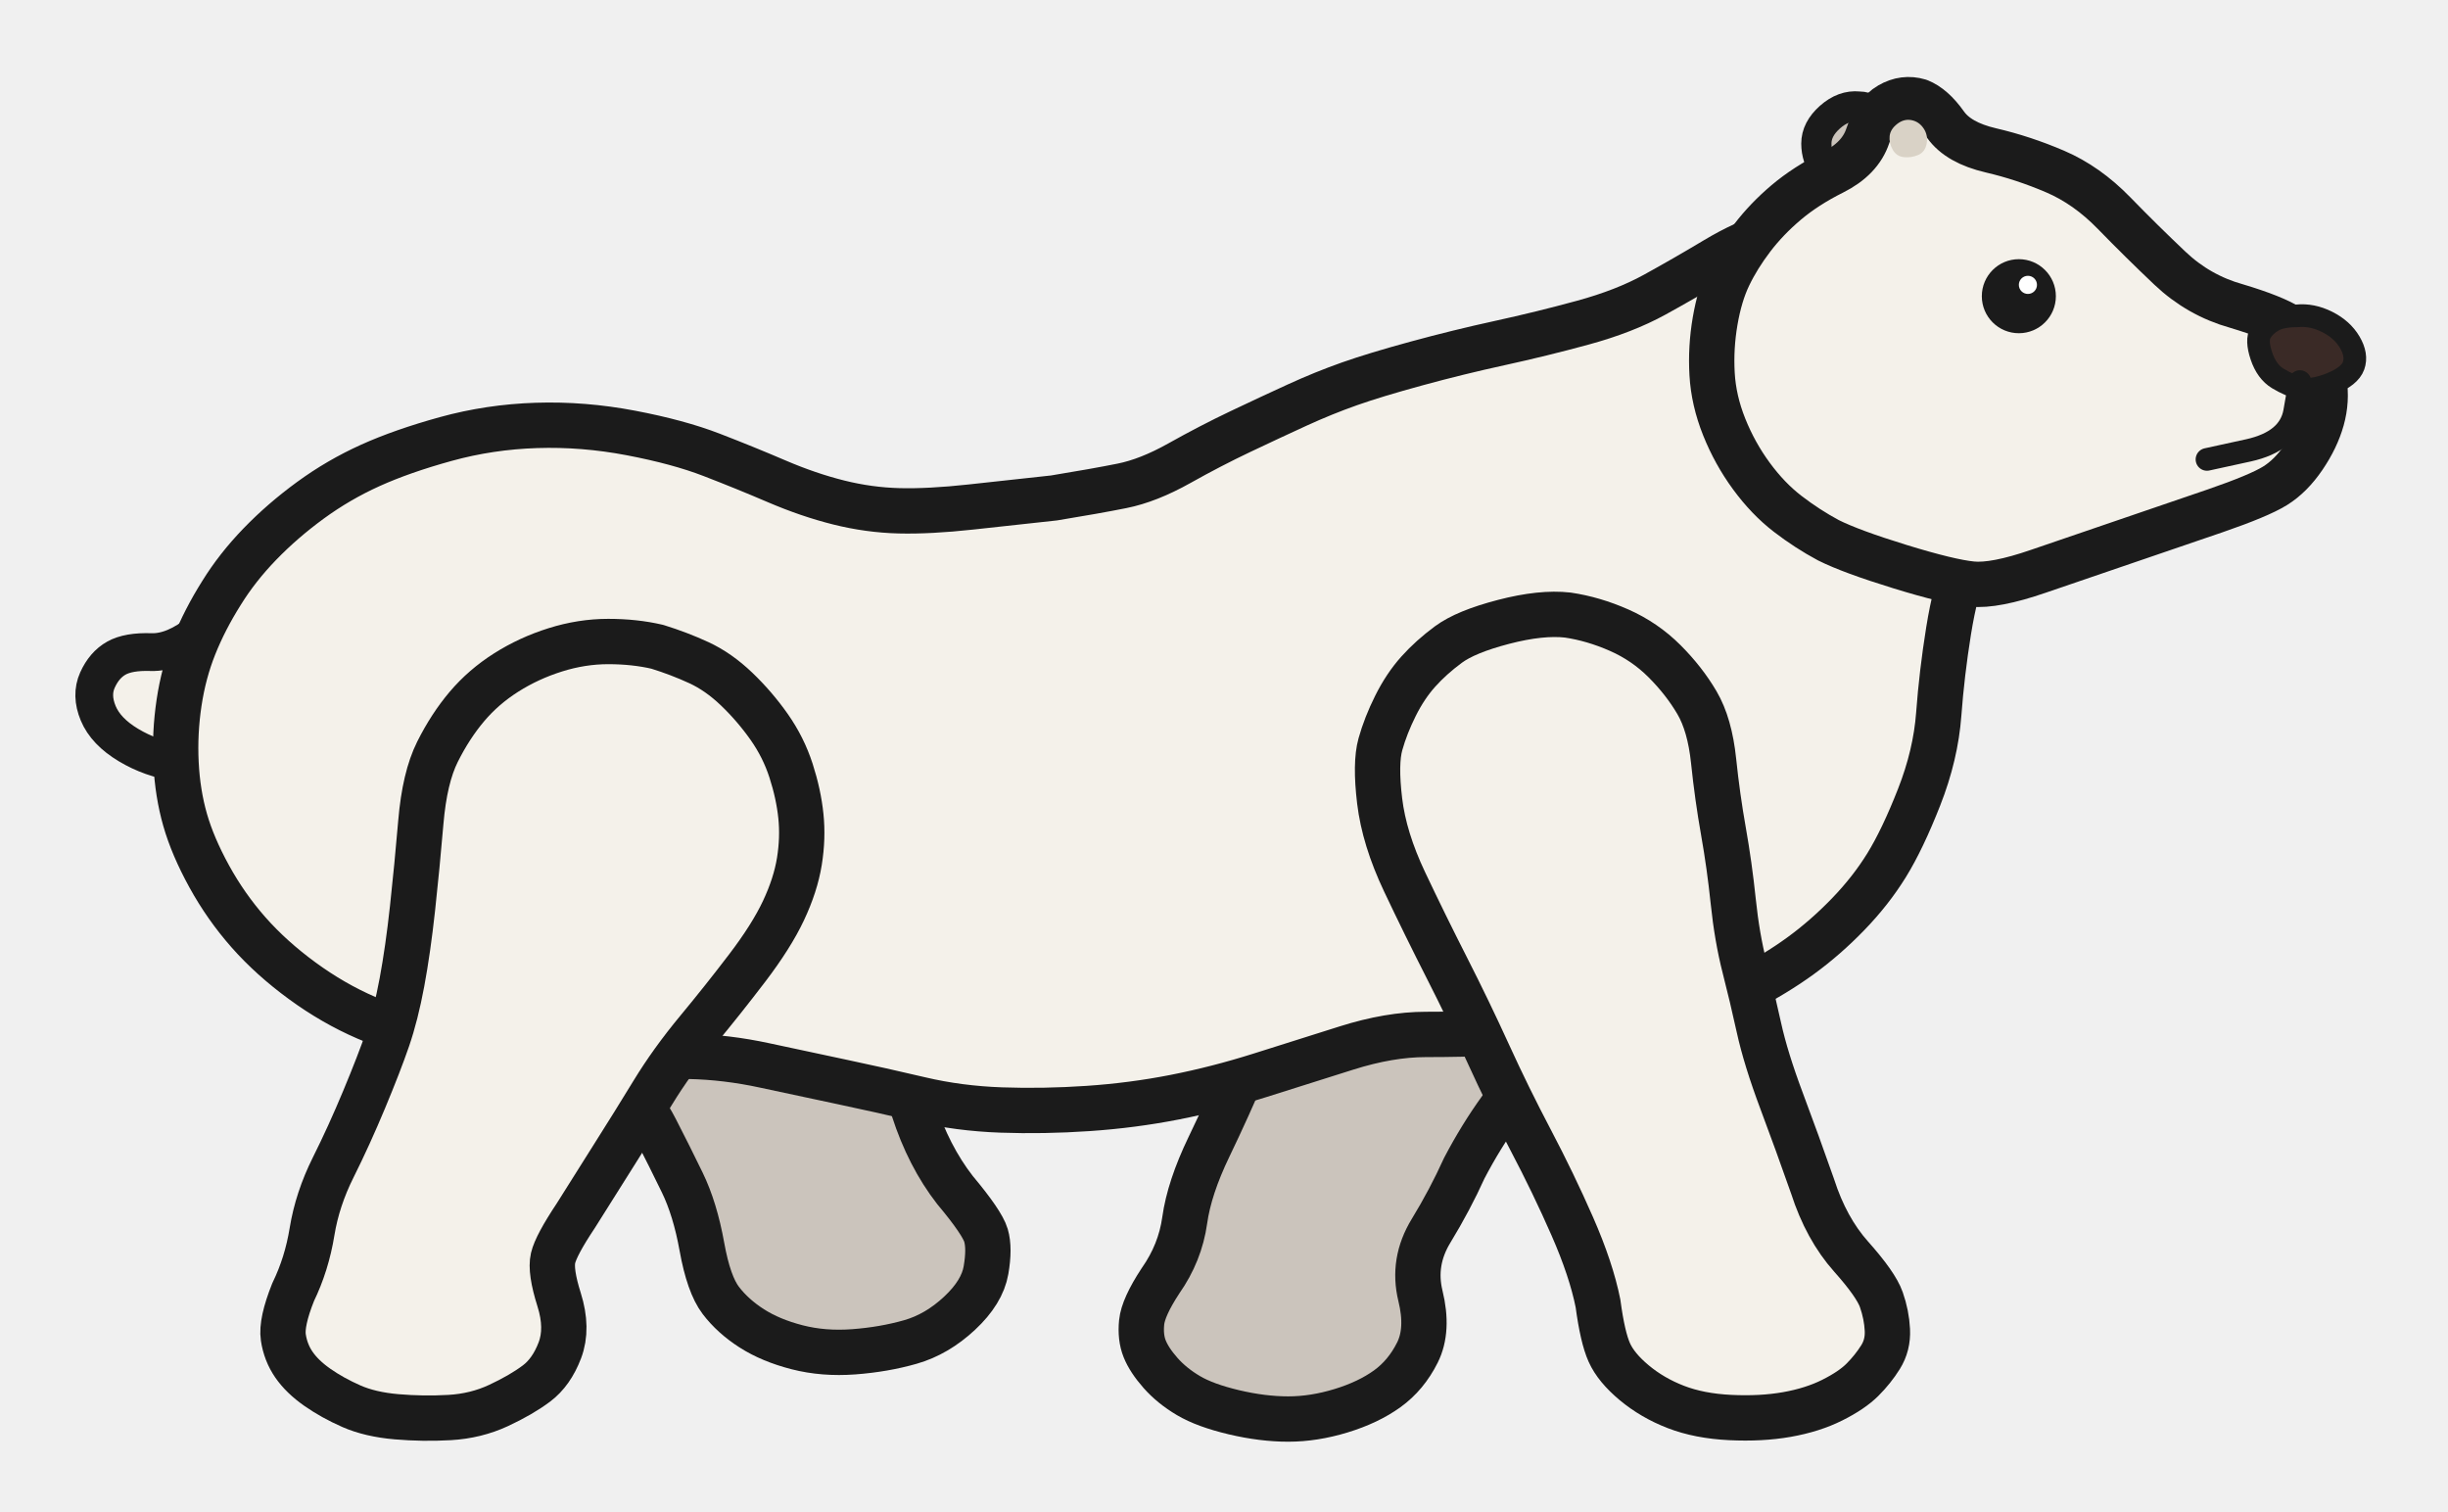
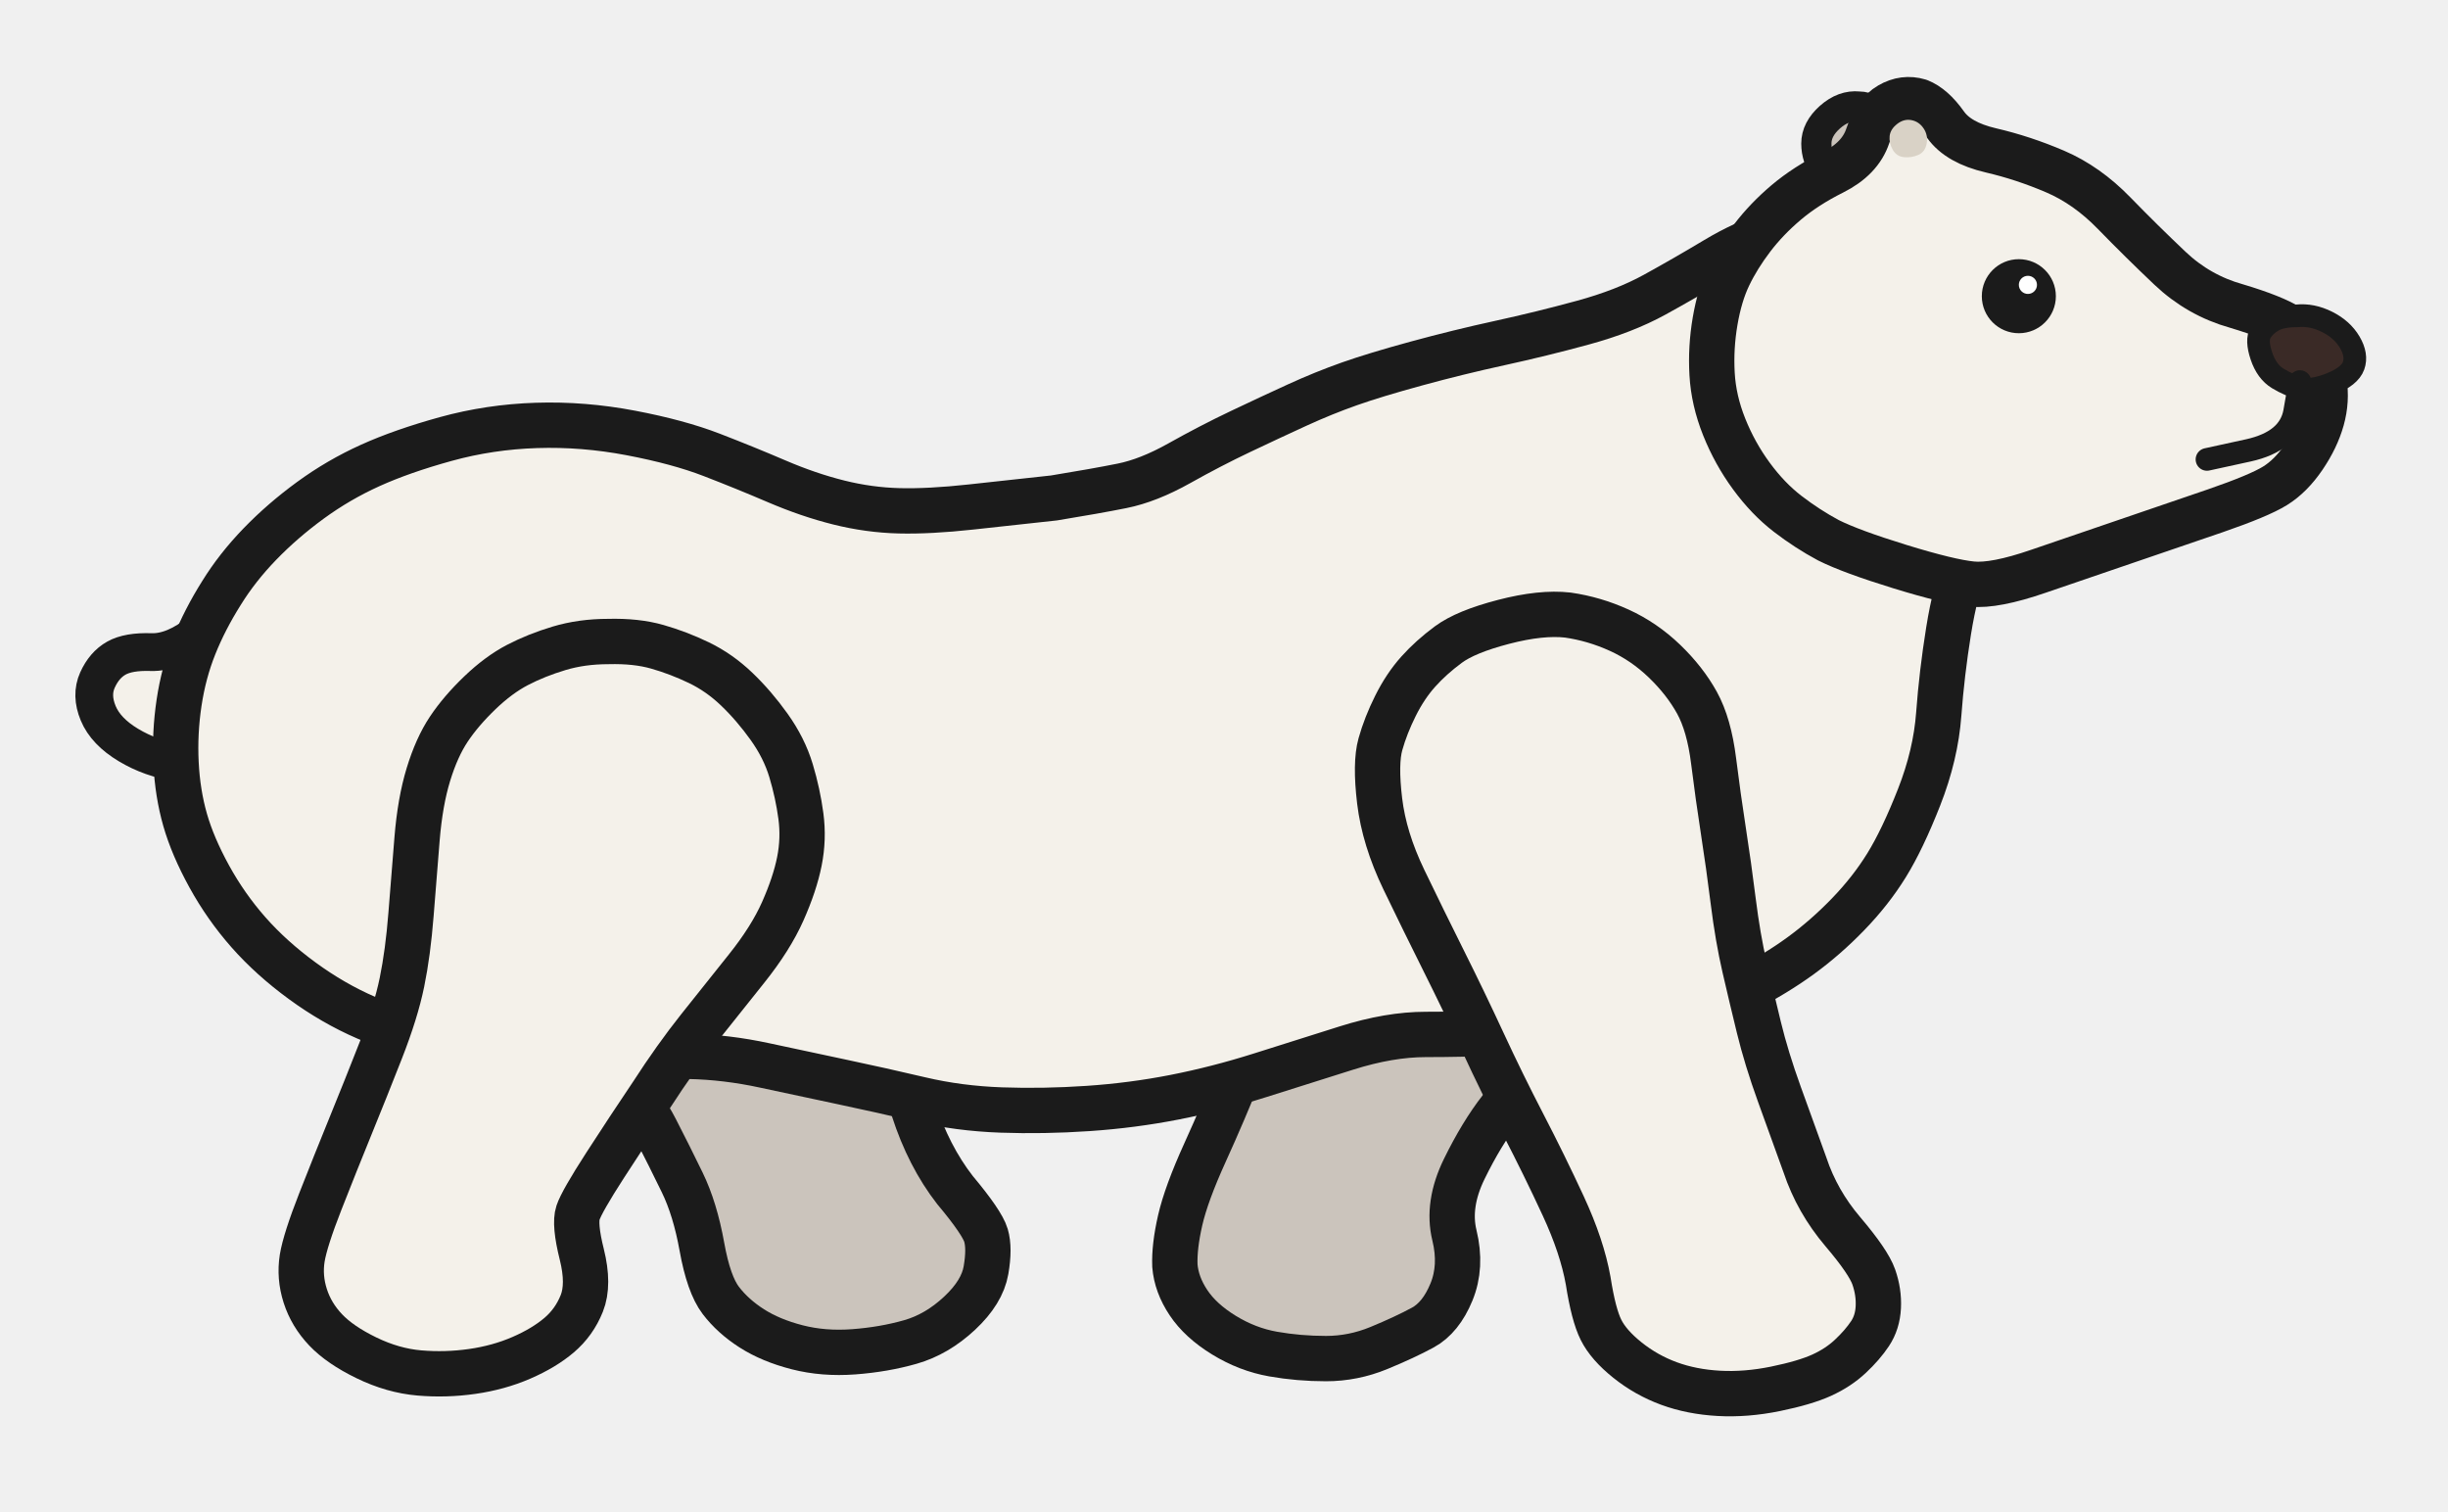
<svg xmlns="http://www.w3.org/2000/svg" viewBox="0 0 324 200.0" width="324" height="200.0">
  <g stroke="#1B1B1B" stroke-linecap="round" stroke-linejoin="round">
-     <path d="M207 81.3Q204 81 201 81.5t-6 1.9t-5.5 3.8t-4.1 5t-3.7 7.9t-4.2 10.3t-4.1 10.2t-4.2 10.3t-4.4 10.3t-4.8 10.6t-3.2 9.7t-3.2 8q-2.3 3.5 -2.5 5.5t.4 3.5t2.1 3.2t3.7 3t6 2.2t7.2 .9t7-1.1t6.1-2.9t4-4.8t.4-7.5t1.4-8.6t4.4-8.3q2.2-4.2 4.8-7.8t5.1-7.2t6.5-7.9t7.9-8.7t5.7-7.2t2.6-5.3t.9-5.5t-.5-6t-1.9-5.5t-3.1-4.6t-4.3-3.8t-5-2.6q-2.5-.9 -5.5-1.2Z" fill="#CBC4BC" stroke-width="6" />
+     <path d="M207 81.3Q204 81 201 81.5t-5.5 1.6t-4.8 3t-3.9 3.9t-3.9 7.5t-4.7 11t-4.6 11t-4.7 11t-4.7 11t-4.7 11t-3.3 9t-.7 6q.2 2.5 1.8 4.9t4.7 4.3t6.5 2.5t7 .6t7-1.4t5.8-2.7t3.8-4.7t.4-7.5t1.3-8.8t4.8-7.9t5.1-7.2t6.6-8.1q4.1-4.5 8.2-9t5.8-7.5t2.4-5.5t.7-5.5t-.6-5.5t-1.9-5t-3.1-4.6t-4.3-3.8t-5-2.6t-5.5-1.2Z" fill="#CBC4BC" stroke-width="6" />
    <path d="M81 85Q77 84.9 74 85.8t-5.5 2.2t-5 3.7t-4 4.7t-2.5 5t-1.3 5.6t-.1 6t1.5 6t3.8 6.5t6.8 6.5t8.2 6t6.6 5.5q2.5 2.5 4.3 6t3.5 7t2.6 8.5t2.5 7.1t4.1 3.7t6 2.5t7.5 .6t7.5-1.3t6.5-3.8t3.5-5.7t0-4.6t-4.1-6q-3.5-4.5 -5.5-10.7t-3.9-12.6t-3.9-11.2t-4-10t-3.9-10t-4.3-8t-5.6-5.4t-6.8-3.5t-7.5-1.1Z" fill="#CBC4BC" stroke-width="6" />
    <path d="M33 80.8Q30 80.8 26.5 83.6t-6.5 2.7t-4.6 .8t-2.5 2.9t.1 4.4t4 4.2t6.5 2.3t7-.1t6.2-2.3t3.7-3t1.6-3t-.2-4.5q-.7-3 -3.2-5.1t-5.6-2.1Z" fill="#F4F1EA" stroke-width="5" />
    <path d="M241 29.9Q238 30 234.5 31t-7.5 3.4t-8 4.6t-9.5 3.7t-11 2.7t-11 2.7t-8.9 2.7t-6.9 2.8t-7.5 3.5t-8.1 4.2t-7.6 3t-9 1.6q-5.5 .6 -11 1.2t-9.5 .5t-8-1.1t-8.2-2.8t-8.6-3.5t-10.7-2.9t-12.5-1t-12 1.8t-10 3.5t-7.9 4.6t-6.7 5.8t-5.1 6.5q-2.2 3.5 -3.6 7t-2 7.5t-.4 8t1.2 7.5t3.2 7.5t5.2 7.4t7.1 6.4t8.5 4.9t8 2.8t7 1.4t8.3 .7t9.7 .1q4.8 0 9.7 .1t10 1.2t10.3 2.2t10.3 2.3t10.7 1.4t11.5-.2t11.5-1.5t11.3-2.9t11.4-3.6t10.5-1.8t9.3-.2t9.3-.1q4.7-.1 8.4-1t7.4-1.7t7.8-2.9t7.4-4.5t6.3-5.5t5.1-6.5t4.3-9t2.6-11t1.3-11t2.3-8.8t3.2-6.7t2.5-6.7q.8-3.3 .9-6.3t-.6-5.5t-1.9-5.3t-3.1-5t-4-4t-4.9-3t-5.5-1.8t-5.8-.5Z" fill="#F4F1EA" stroke-width="6" />
-     <path d="M80.5 84.9Q77 84.9 73.5 86t-6.5 3t-5.2 4.5t-3.9 6t-2.2 9.3t-1.1 11.4t-1.4 9.8t-1.9 7.5t-3.1 8t-4.1 9t-2.8 8.5t-2.5 8q-1.6 4 -1.3 6t1.4 3.6t3.1 3t4.5 2.5t6 1.4t7 .1t6.5-1.6t5-2.9t3.1-4.4t-.1-6.7t-.8-5.5t3-5.6q2.5-4 5.1-8.1t5.1-8.2t5.9-8.2t6.6-8.3t4.8-7.6t2.1-6.5t.2-6t-1.3-6t-2.9-5.8t-4.3-5t-5-3.5t-5.5-2.1q-3-.7 -6.5-.7Z" fill="#F4F1EA" stroke-width="6" />
-     <path d="M207.5 81.4Q204 81 199 82.3t-7.3 3t-4 3.6t-3 4.5t-2 5.1t-.1 7.5t3.3 10.7t5.6 11.4t5.5 11.4t5.6 11.4t5.5 11.4t3.4 10.2q.6 4.5 1.5 6.5t3.3 4t5.5 3.2t7.2 1.4t7.5-.4t6-1.9t4-2.7t2.4-3t.9-3.6t-.8-4t-4-5.7t-5.1-9.3q-2-5.7 -4.1-11.3t-3-9.7t-1.9-8t-1.5-8.7t-1.3-9.3t-1.3-9.3t-2.2-7.7t-4.3-5.5t-6-4.1t-6.8-2Z" fill="#F4F1EA" stroke-width="6" />
+     <path d="M80.5 84.9Q77 84.9 74 85.8t-5.5 2.2t-5 3.7t-4.1 4.8t-2.7 6t-1.5 8.5t-.8 10t-1.2 9t-2.8 9t-4 10t-4 10t-2.4 7.5q-.4 2.5 .4 5t2.7 4.5t5.4 3.7t7 2t7-.2t6.5-1.8t5-3t3-4.2t0-6.5t-.5-5.5t3.6-6.3t6.2-9.4q3.1-4.8 6.2-8.7t6.3-7.9t4.8-7.6t2.2-6.6t.2-6t-1.3-6t-2.9-5.8t-4.3-5t-5-3.5t-5.5-2.1t-6.5-.7Z" fill="#F4F1EA" stroke-width="6" />
+     <path d="M207.5 81.4Q204 81 199 82.3t-7.3 3t-4 3.6t-3 4.5t-2 5.1t-.1 7.5t3.2 10.4t5.3 10.8t5.2 10.8t5.3 10.8t5.3 10.8t3.3 9.9q.7 4.5 1.7 6.5t3.5 4t5.5 3.1t6.6 1.3t7.5-.6t6.1-1.8t3.8-2.5t2.6-3t1.1-3.5t-.6-4t-4.1-6t-5-8.8q-1.7-4.7 -3.4-9.4t-2.7-8.8t-1.9-8t-1.5-8.7t-1.3-9.3t-1.3-9.3t-2.2-7.7t-4.3-5.5t-6-4.1t-6.8-2Z" fill="#F4F1EA" stroke-width="6" />
    <path d="M246 14.1Q244 13.9 242.2 15.5t-1.8 3.5t1.2 3.6t3.4 1.9t3.7-1.2t2-3.3t-1.2-3.9t-3.5-2Z" fill="#CBC4BC" stroke-width="4" />
    <path d="M254 13.4Q252 12.8 250.1 13.9t-2.9 4.1t-4.6 4.8t-6.2 4t-4.5 4.7t-3.1 5t-1.8 6t-.4 7t1.6 7t3.6 6.5t4.8 5t5.4 3.5q3 1.5 9.5 3.5t9.5 2.3t8.8-1.7t11.7-4t11.7-4t7.9-3.3t3.8-3.8t2.4-5t.3-5t-1.5-4.2t-3.1-3t-7-2.8q-5-1.4 -8.8-5t-7.4-7.3t-7.8-5.5t-8.5-2.8t-6-3.4t-3.5-3.1Z" fill="#F4F1EA" stroke-width="6" />
    <path d="M253 15.9Q252 15.7 251.1 16.4t-1 1.6t.4 1.8t1.5 1t1.9-.3t1.1-1.5t-.4-2t-1.6-1.1Z" fill="#D9D2C6" stroke="none" data-noink="1" />
    <circle cx="267.2" cy="39.2" r="3.4" fill="#1B1B1B" stroke-width="3" />
    <circle cx="268.4" cy="37.7" r="1.2" fill="#FFFFFF" stroke="none" data-noink="1" />
    <path d="M304 41.8Q302 41.8 300.9 42.4t-1.7 1.6t.1 3.1t2.2 3t3 1.3t4-.6t3-2.4t-.5-3.1t-3-2.7t-4-.8Z" fill="#3A2A26" stroke-width="3" />
    <path d="M304.4 50.5L303.7 54.5Q303 58.4 297.6 59.6L292.1 60.8" fill="none" stroke-width="3" />
  </g>
</svg>
